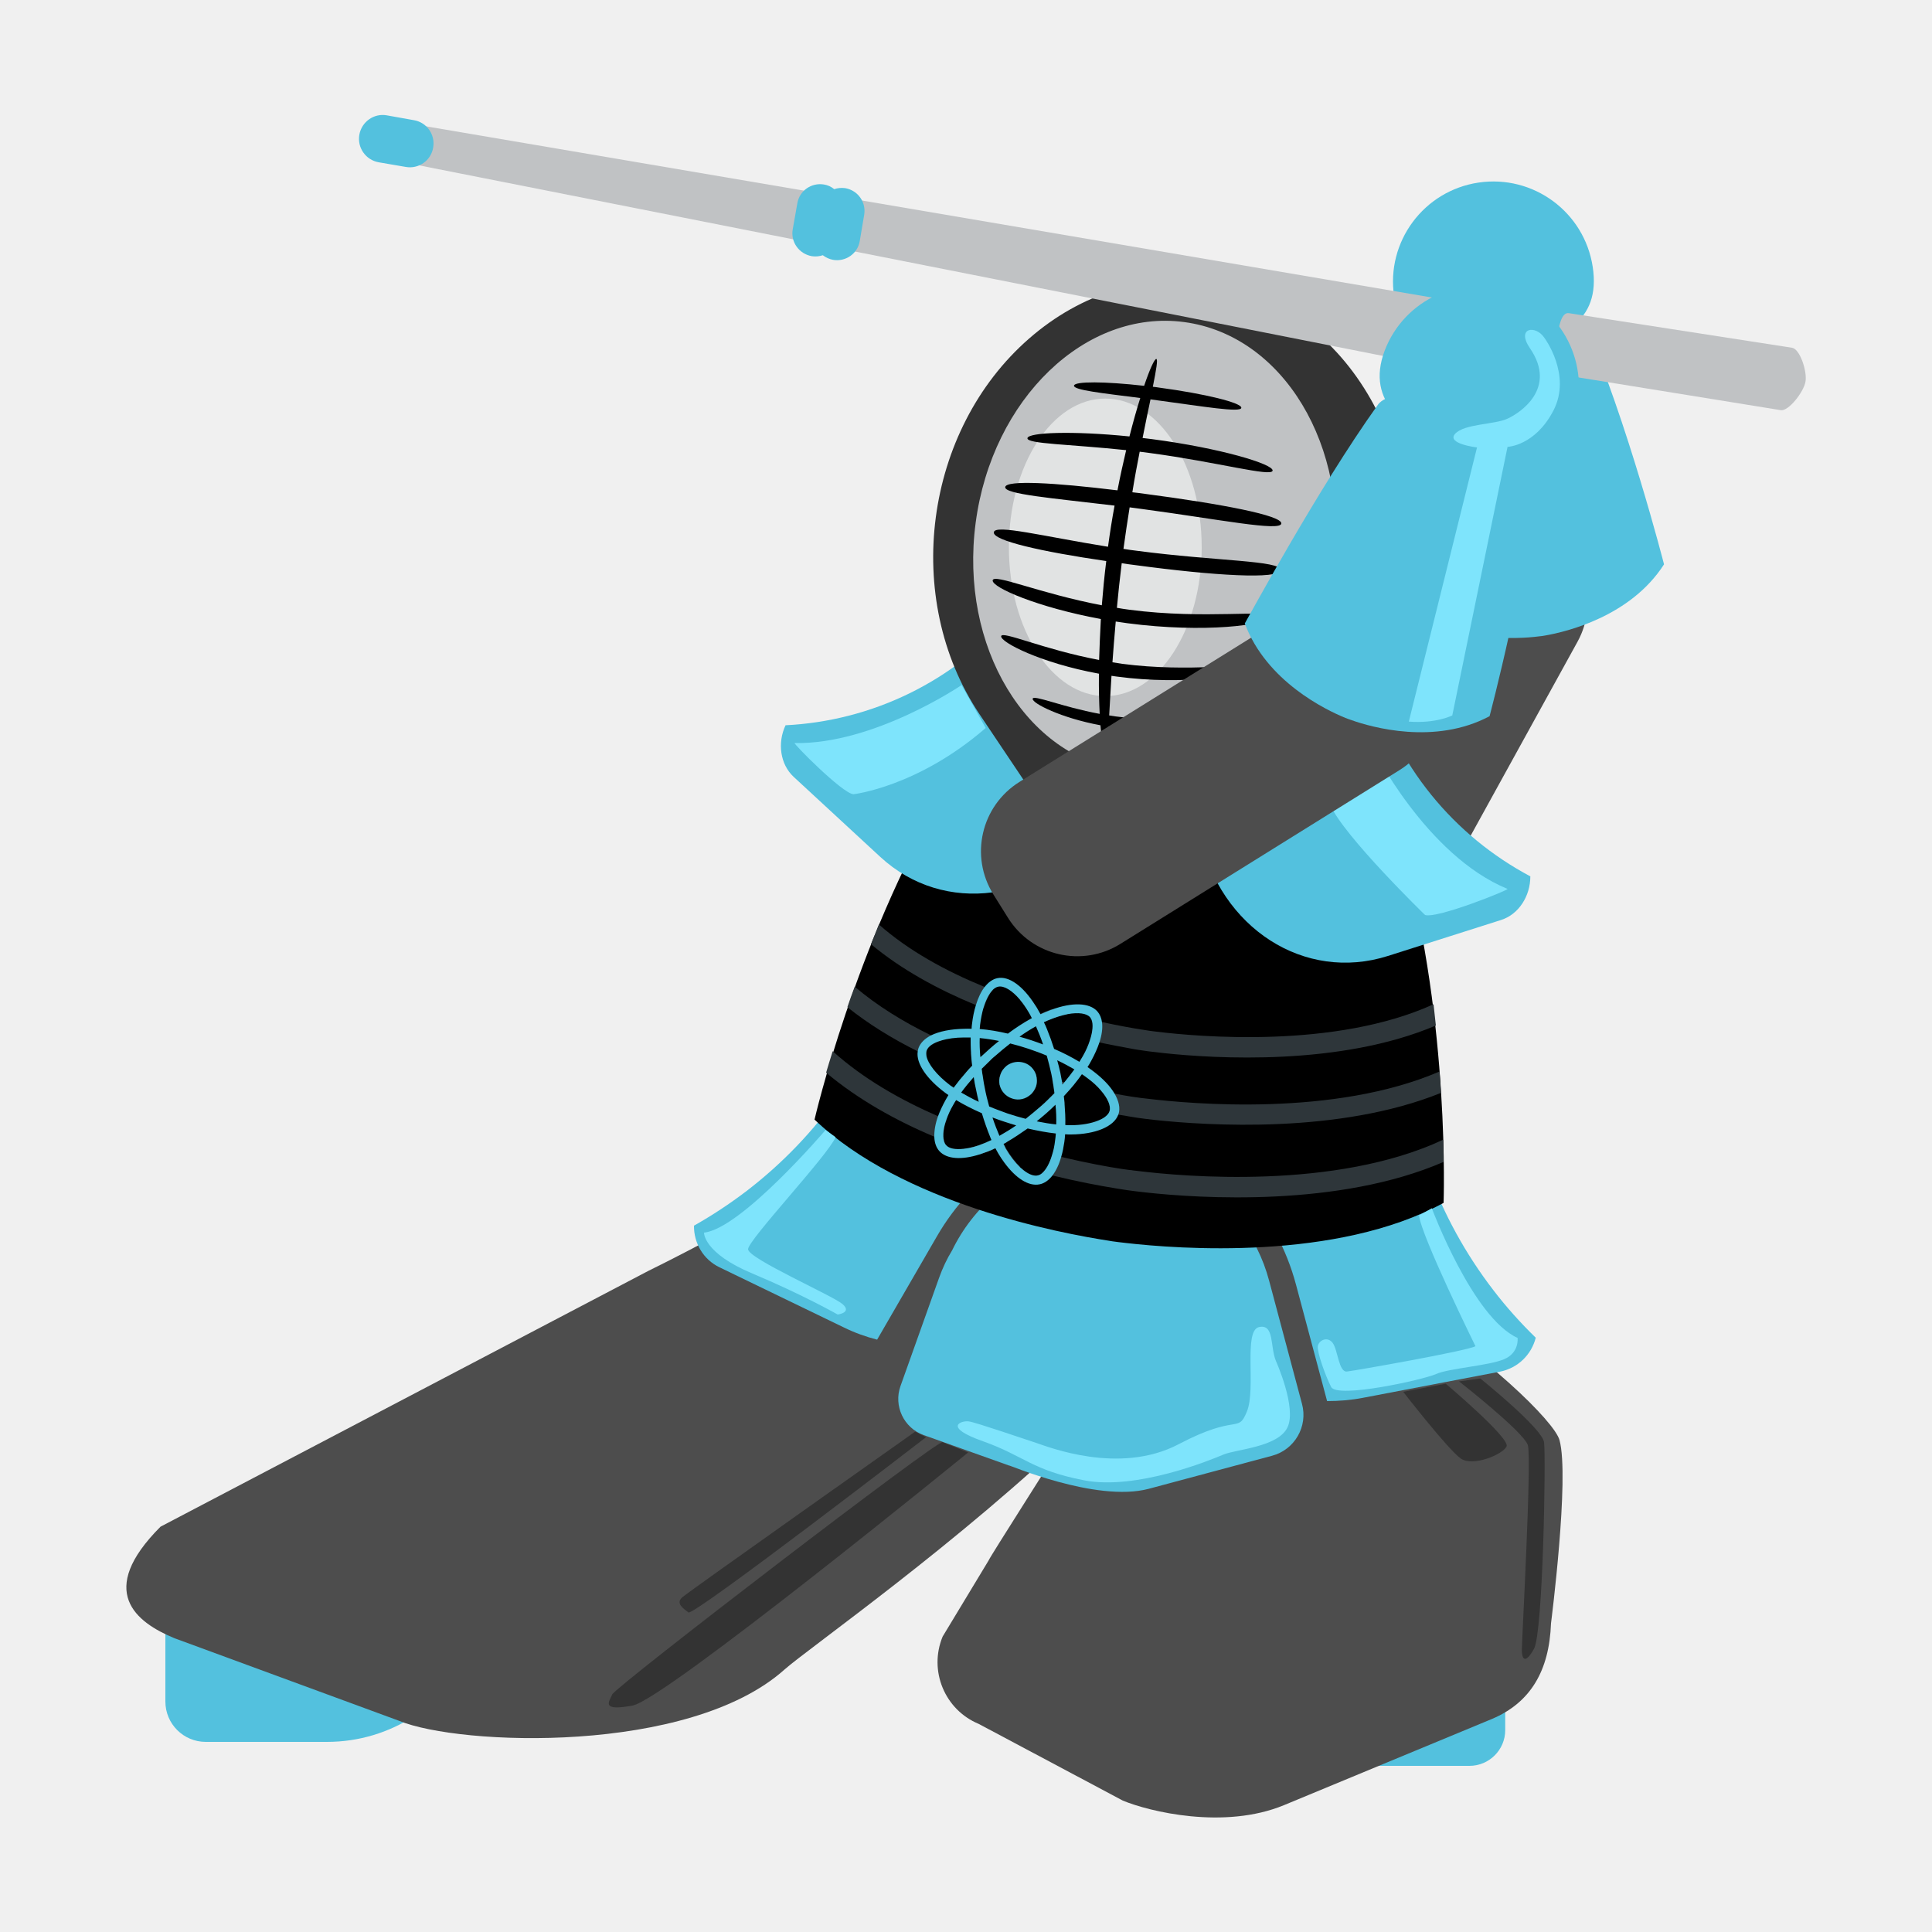
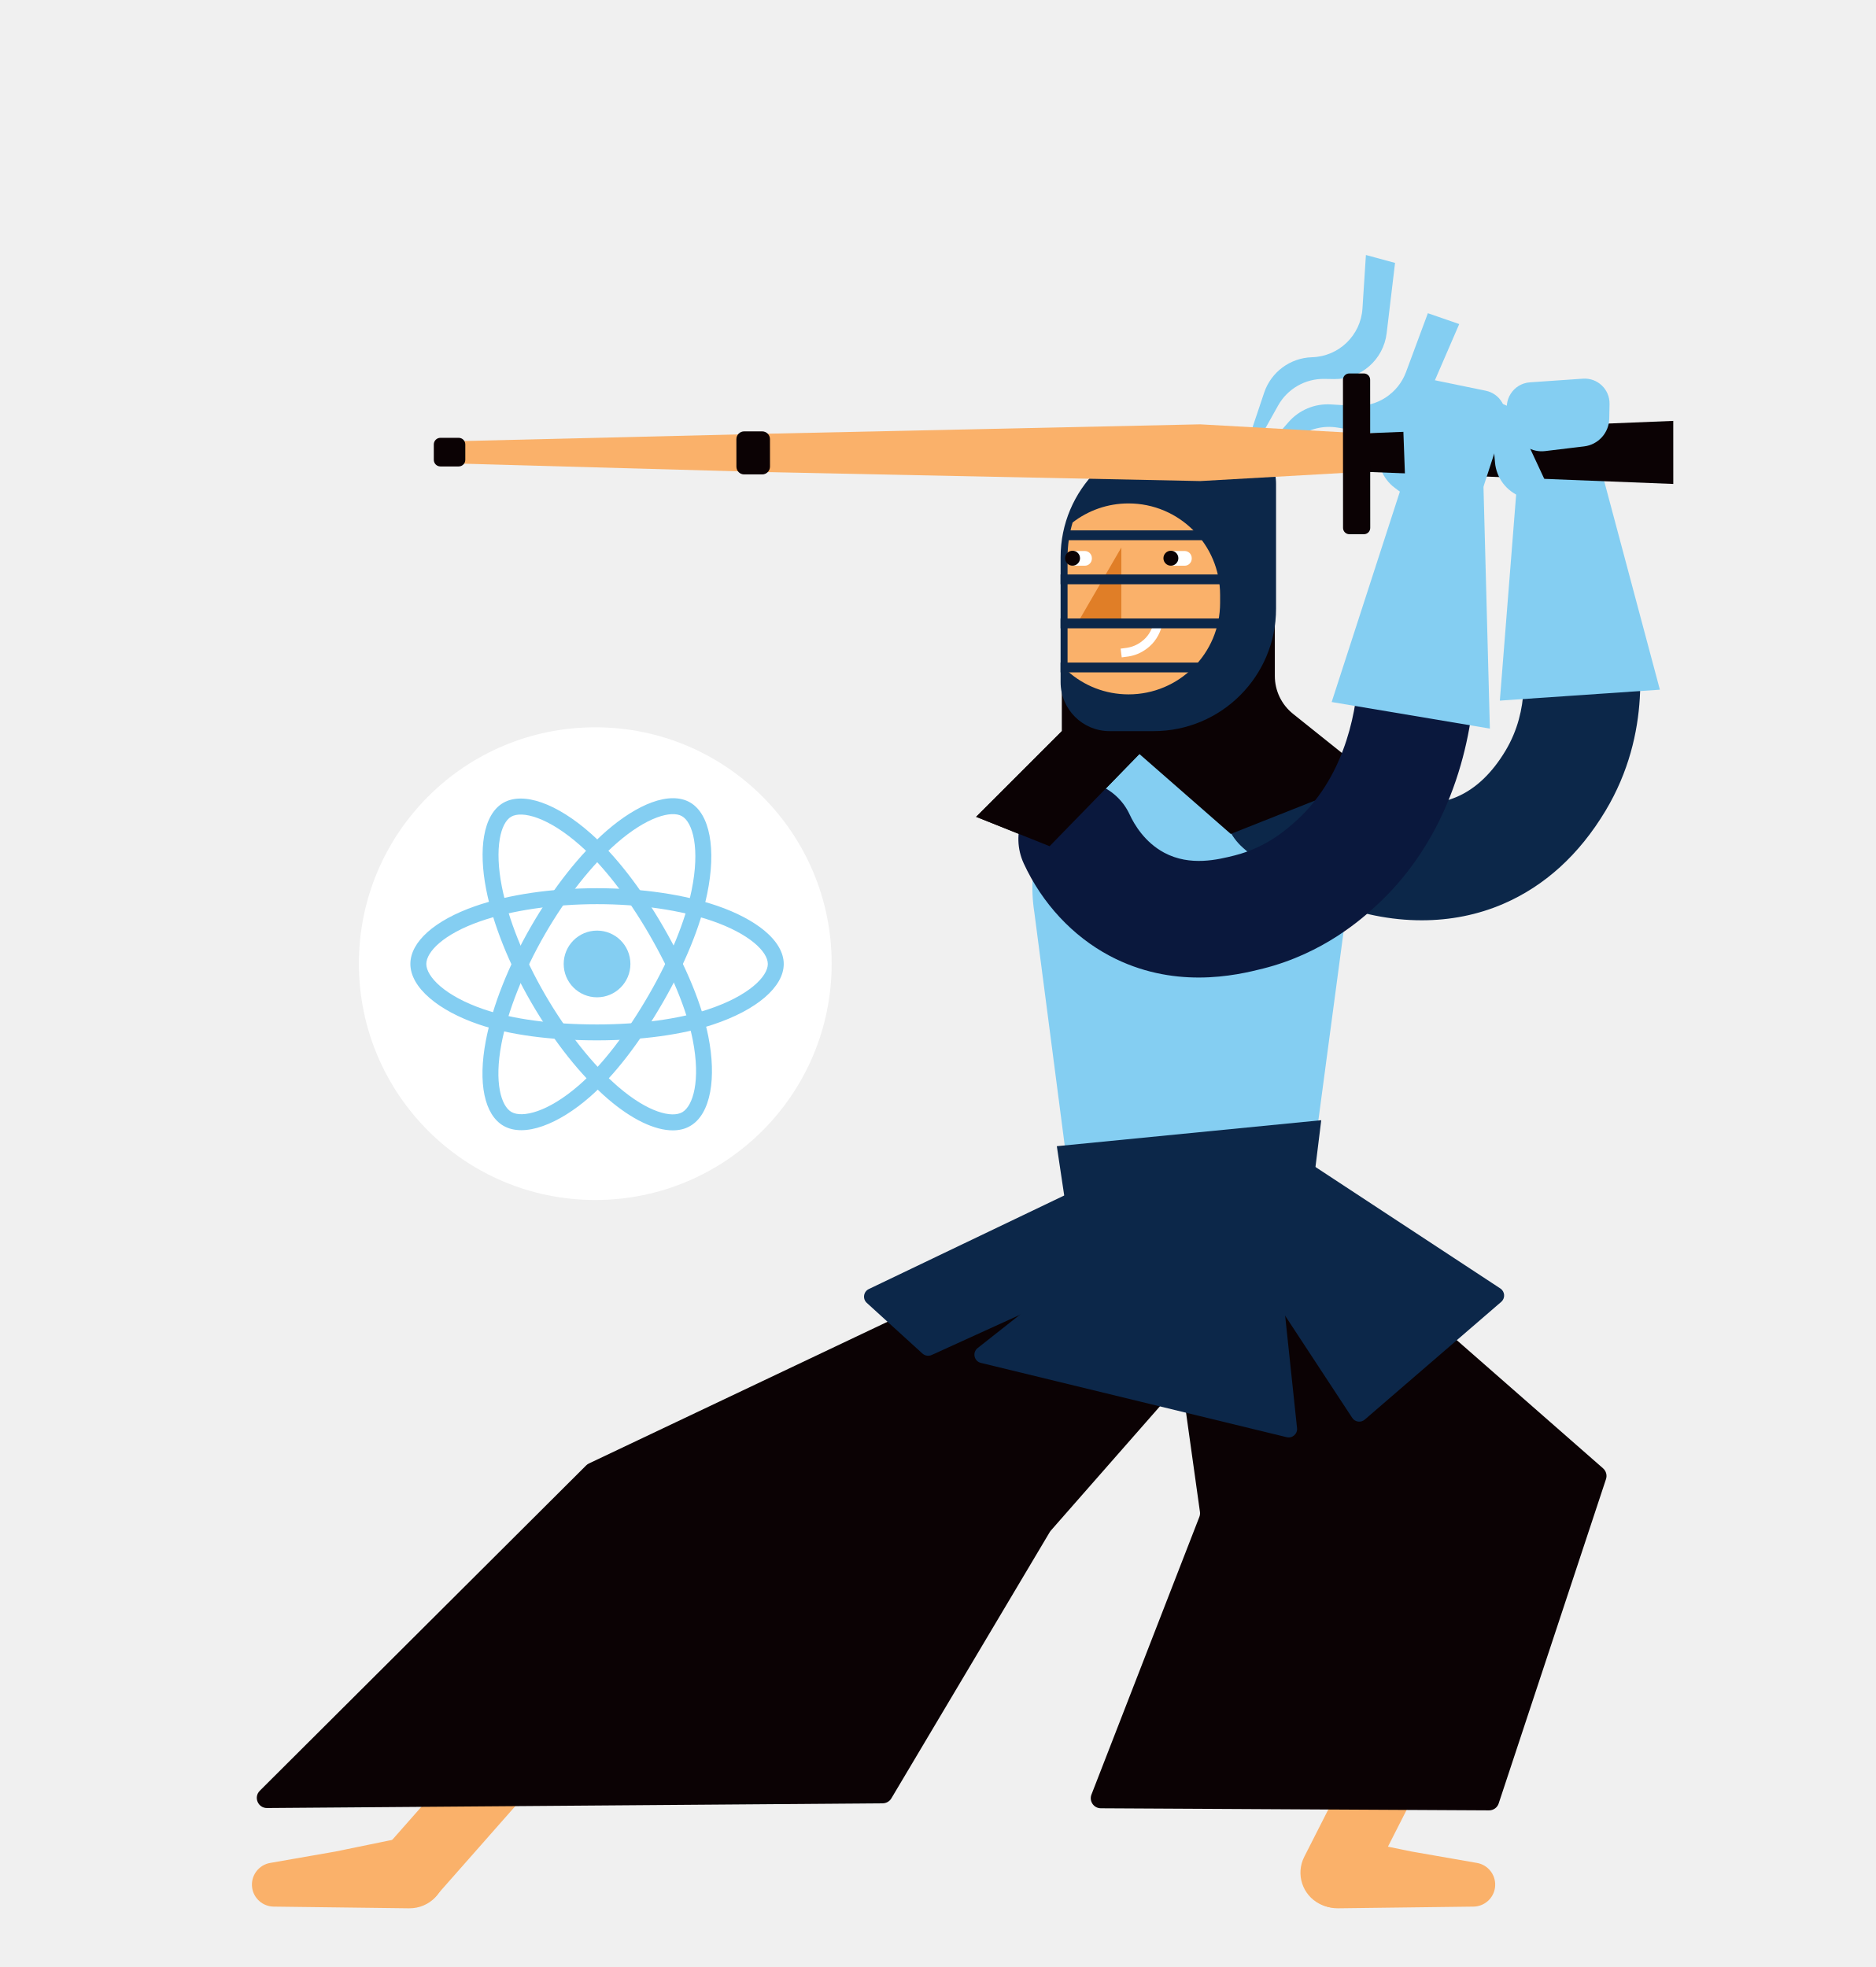
- <svg xmlns="http://www.w3.org/2000/svg" version="1.1" id="Layer_1" x="0px" y="0px" viewBox="0 0 1000 1000" style="enable-background:new 0 0 1000 1000;" xml:space="preserve">
+ <svg xmlns="http://www.w3.org/2000/svg" version="1.1" id="Layer_1" x="0px" y="0px" viewBox="0 0 665.86 698.34" style="enable-background:new 0 0 665.86 698.34;" xml:space="preserve">
  <style type="text/css">
- 	.st0{fill:#4D4D4D;}
- 	.st1{fill:#53C1DE;}
- 	.st2{fill:#2E363A;}
- 	.st3{fill:#333333;}
- 	.st4{fill:#C0C2C4;}
- 	.st5{fill:#7EE4FC;}
- 	.st6{fill:#E1E3E3;}
- 	.st7{fill:#969FA5;}
- 	.st8{fill:#596770;}
- 	.st9{fill:none;stroke:#7EE4FC;stroke-width:3.603;stroke-linecap:round;stroke-miterlimit:10;}
- 	.st10{opacity:0.56;fill:#FFFFFF;enable-background:new    ;}
- 	.st11{fill:none;stroke:#C0C2C4;stroke-width:4;stroke-linecap:round;stroke-miterlimit:10;}
- 	.st12{fill:none;stroke:#7EE4FC;stroke-width:3;stroke-linecap:round;stroke-miterlimit:10;}
- 	.st13{fill:#FFFFFF;stroke:#231F20;stroke-width:2;stroke-miterlimit:10;}
- 	.st14{fill:none;stroke:#231F20;stroke-width:3;stroke-miterlimit:10;}
- 	.st15{fill:#231F20;stroke:#231F20;stroke-width:3;stroke-miterlimit:10;}
- 	.st16{fill:#FFFFFF;}
- 	.st17{fill:#231F20;}
- 	.st18{fill:none;stroke:#231F20;stroke-width:2;stroke-miterlimit:10;}
- 	.st19{fill:none;stroke:#231F20;stroke-width:2;stroke-linecap:square;stroke-miterlimit:10;}
- 	.st20{fill:none;}
- 	.st21{fill:#FFFFFF;stroke:#231F20;stroke-width:2;stroke-linejoin:round;stroke-miterlimit:10;}
- 	.st22{fill:#E1E5EA;}
- 	.st23{fill:#53C1DE;stroke:#231F20;stroke-width:2;stroke-miterlimit:10;}
- 	.st24{fill:#14B24B;}
- 	.st25{stroke:#FFFFFF;stroke-width:2;stroke-miterlimit:10;}
- 	.st26{fill:#53C1DE;stroke:#FFFFFF;stroke-width:2;stroke-miterlimit:10;}
- 	.st27{fill:#596770;stroke:#FFFFFF;stroke-width:2;stroke-miterlimit:10;}
- 	.st28{fill:#596770;stroke:#231F20;stroke-width:2;stroke-miterlimit:10;}
+ 	.st0{fill:#0B0204;}
+ 	.st1{fill:#0C2749;}
+ 	.st2{fill:#29B473;}
+ 	.st3{fill:#FFFFFF;}
+ 	.st4{fill:#FAB16A;}
+ 	.st5{fill:#F27043;}
+ 	.st6{fill:#5F318D;}
+ 	.st7{fill:#84CEF2;}
+ 	.st8{fill:none;}
+ 	.st9{fill:#E07E27;}
+ 	.st10{fill:#0A183D;}
+ 	.st11{fill:#E11D37;}
+ 	.st12{fill:#C22035;}
+ 	.st13{fill:#15254B;}
+ 	.st14{fill:#E21E36;}
+ 	.st15{fill:#E9AC6A;}
+ 	.st16{fill:#E8AB6A;}
+ 	.st17{fill:#DA7F27;}
+ 	.st18{fill:#41B983;}
+ 	.st19{fill:#2A374B;}
+ 	.st20{fill:#67C08B;}
+ 	.st21{fill:#16254C;}
+ 	.st22{fill-rule:evenodd;clip-rule:evenodd;fill:#67C08B;}
+ 	.st23{fill-rule:evenodd;clip-rule:evenodd;fill:#0C2749;}
+ 	.st24{fill-rule:evenodd;clip-rule:evenodd;fill:#30495C;}
+ 	.st25{fill-rule:evenodd;clip-rule:evenodd;fill:#FAB16A;}
+ 	.st26{fill-rule:evenodd;clip-rule:evenodd;fill:#DA7F27;}
+ 	.st27{fill-rule:evenodd;clip-rule:evenodd;fill:#F27043;}
</style>
  <g>
-     <path class="st0" d="M816.5,332.2c11.3-20.5,3.8-46.2-16.7-57.5l-12.4-6.8c-20.5-11.3-46.2-3.8-57.5,16.7l-82.1,149   c-11.3,20.5-3.8,46.2,16.7,57.5l12.4,6.8c20.5,11.3,46.2,3.8,57.5-16.7L816.5,332.2z" />
-     <path class="st1" d="M861.3,292.1c0,0-19.1-74.5-41.4-125.5c0,0-4.5-13.9-45-8.4v0c-0.4,0.1-0.8,0.1-1.1,0.2s-0.8,0.1-1.2,0.2v0   c-40.4,6.6-40.6,21.2-40.6,21.2c-5.9,53.2-4.7,131.9-4.9,132.4c24.4,20.7,58.5,18.6,69.3,17.2v0c0,0,0.6-0.1,1.8-0.2   c1.1-0.2,1.8-0.3,1.8-0.3v0C810.8,327,844,319.1,861.3,292.1z" />
-     <path class="st1" d="M765.3,94.5c28.4-4.2,54.8,15.3,59.1,43.7s-16.2,38.2-44.6,42.4c-28.4,4.2-54,1.3-58.2-27.1   C717.3,125.2,736.9,98.7,765.3,94.5z" />
-     <path class="st4" d="M805.9,174.4c-1,5.2-5.7,18.1-1.6,18.9l117.4,19c4,0.7,11.9-9.4,12.8-14.7l0,0c1-5.2-2.8-16.9-6.9-17.6   l-115.5-17.9C808.1,161.4,806.9,169.2,805.9,174.4L805.9,174.4z" />
-     <path class="st1" d="M779.1,878.7l0,16.8c0,10.2-8.3,18.5-18.5,18.5H705c-3.2,0-6.4-0.3-9.5-0.7L779.1,878.7z" />
-     <path class="st1" d="M86.8,835.4l125.4,51.9c0.8,0.3,1.5,0.6,2.3,0.9c-13.1,8.5-28.6,13.4-45.3,13.4h-62.7   c-11.5,0-20.9-9.3-20.9-20.9v-45.9C86,834.9,86.4,835.2,86.8,835.4z" />
-     <path class="st0" d="M83.1,790.2l252.3-132.3c107.6-52.9,213.9-133.4,284.4-84.7C721.8,643.7,430.4,842.4,406,864.2   c-49.4,44.1-168.2,39.4-199.4,26.5L90.2,847.9C70.4,839.7,49.6,823.7,83.1,790.2z" />
-     <path class="st0" d="M802.8,840.2c0,0,9.7-75.4,4.4-94.8c-5.3-19.4-143.1-138.7-222.3-105.8c-44.4,18.4-24.7,69.1-37.9,111.6   c-1.2,2.5-34.5,54.4-35.3,56.5l-23.8,39.4c-7.3,17.7,1.1,37.9,18.7,45.2l74.6,39.7c13.5,5.6,52.4,15.2,83.5,2.3l107.6-44.6   C792.1,881.3,801.9,864.9,802.8,840.2z" />
+     <circle class="st3" cx="211.31" cy="342.12" r="83.91" />
+   </g>
+   <path class="st7" d="M462.93,435.63l-79.96,9.56L367.18,324c-5.4-34.02,20.89-64.81,55.33-64.81l0,0  c34.45,0,60.74,30.79,55.33,64.81L462.93,435.63z" />
+   <path class="st1" d="M504.67,326.73c-21.86,0-44.81-9-63.58-25.87c-8.51-7.65-9.2-20.74-1.56-29.25s20.74-9.2,29.25-1.56  c15.41,13.85,34.42,18.88,48.45,12.82c6.61-2.86,12.38-8.34,17.16-16.3c8.89-14.79,6.54-30.57,5.12-36.66  c-2.6-11.14,4.33-22.27,15.46-24.87c11.14-2.6,22.27,4.33,24.87,15.47c2.57,11.01,6.74,39.61-9.95,67.39  c-9.33,15.53-21.52,26.63-36.24,32.99C524.57,324.82,514.74,326.73,504.67,326.73z" />
+   <polygon class="st7" points="539.03,165.07 532.41,248.74 589.22,244.86 566.67,160.39 " />
+   <path class="st7" d="M506.96,182.07l-11.87-8.89c-4.38-3.28-6.51-8.75-5.52-14.13l3.25-17.51c0.42-2.28,3.14-3.28,4.94-1.81  l1.63,1.33c0.58,0.47,0.96,1.14,1.08,1.87L506.96,182.07z" />
+   <path class="st4" d="M474.05,677.28c-1.89,0-3.81-0.43-5.62-1.35c-6.12-3.11-8.56-10.59-5.45-16.71l52.46-103.28  c3.11-6.12,10.59-8.56,16.71-5.45c6.12,3.11,8.56,10.59,5.45,16.71l-52.46,103.28C482.94,674.79,478.57,677.28,474.05,677.28z" />
+   <path class="st4" d="M462.17,664.11c-0.43,7.33,5.44,13.48,12.79,13.39l4.81-0.06l43.28-0.54c3.74-0.04,7.03-2.79,7.62-6.61  c0.66-4.26-2.26-8.26-6.52-8.92l-23.02-4.02l-23.77-4.88C469.8,650.91,462.62,656.42,462.17,664.11L462.17,664.11z" />
+   <path class="st4" d="M145.52,677.27c-2.92,0-5.85-1.02-8.21-3.1c-5.15-4.54-5.64-12.39-1.1-17.54l98.51-111.74  c4.54-5.15,12.39-5.64,17.54-1.1c5.15,4.54,5.64,12.39,1.1,17.54l-98.51,111.74C152.39,675.85,148.96,677.27,145.52,677.27z" />
+   <path class="st4" d="M158.02,664.11c0.43,7.33-5.44,13.48-12.79,13.39l-4.81-0.06l-43.28-0.54c-3.74-0.04-7.03-2.79-7.62-6.61  c-0.66-4.26,2.26-8.26,6.52-8.92l23.02-4.02l23.77-4.88C150.4,650.91,157.57,656.42,158.02,664.11L158.02,664.11z" />
+   <path class="st0" d="M443.94,462.59l-70.9,80.79c-0.15,0.17-0.27,0.34-0.39,0.53l-56.24,94.56c-0.64,1.08-1.8,1.74-3.06,1.76  L94.78,641.9c-3.21,0.02-4.83-3.86-2.56-6.13l115.86-115.51c0.29-0.29,0.63-0.53,1-0.7l176.4-83.72c0.89-0.42,1.92-0.46,2.85-0.1  l54.24,21.15C444.86,457.78,445.58,460.72,443.94,462.59z" />
+   <path class="st0" d="M452.4,419.07L569.05,521.3c1.08,0.95,1.5,2.46,1.04,3.83L532,640.27c-0.48,1.48-1.87,2.47-3.43,2.46  l-137.8-0.74c-2.52-0.01-4.24-2.54-3.32-4.89l38.29-98.55c0.22-0.57,0.3-1.19,0.21-1.8l-14.68-104.89  c-0.25-1.79,0.87-3.48,2.61-3.96l35.22-9.59C450.25,417.98,451.5,418.27,452.4,419.07z" />
+   <polygon class="st0" points="376.92,259.58 346.5,290 372.58,300.43 404.73,267.41 404.73,225.69 376.92,225.69 " />
+   <path class="st1" d="M375.15,406.93l93.86-9.22l-4.1,33.19c-2.63,21.29-20.42,37.47-41.87,38.06l0,0  c-21.93,0.61-40.87-15.25-44.13-36.95L375.15,406.93z" />
+   <g>
+     <path class="st1" d="M532.9,462.2L484.45,504c-1.37,1.18-3.46,0.89-4.45-0.63l-45.93-69.95c-0.92-1.41-0.51-3.29,0.91-4.18   l26.42-16.5c0.99-0.62,2.25-0.6,3.22,0.04l67.95,44.65C534.25,458.53,534.4,460.9,532.9,462.2z" />
+     <path class="st1" d="M327.45,480.55l-19.76-17.99c-1.57-1.43-1.19-3.99,0.72-4.91l76.2-36.49c1.14-0.54,2.49-0.32,3.39,0.57   l19.99,19.69c1.5,1.47,1.05,3.98-0.86,4.85l-76.42,34.8C329.62,481.55,328.34,481.35,327.45,480.55z" />
+     <path class="st1" d="M347.03,478.61l52.92-41.77c0.3-0.23,0.63-0.41,0.98-0.51l46.94-14.21c1.8-0.54,3.64,0.68,3.84,2.55   l8.71,82.35c0.22,2.06-1.67,3.71-3.68,3.22l-108.57-26.38C345.76,483.27,345.08,480.15,347.03,478.61z" />
+   </g>
+   <g>
+     <path class="st7" d="M437.52,172.9l11.22-33.47c2.46-7.35,9.25-12.38,16.99-12.6l0,0c9.53-0.27,17.3-7.76,17.91-17.28l1.23-19.02   l10.34,2.81l-2.98,24.95c-1.12,9.41-9.18,16.44-18.65,16.29l-3.45-0.06c-6.8-0.11-13.11,3.52-16.43,9.45L437.52,172.9z" />
+     <path class="st7" d="M437.69,172.39l19.71-22.53c3.77-4.31,9.32-6.63,15.03-6.28l8.24,0.51c8.12,0.5,15.61-4.38,18.44-12.01   l7.75-20.88l11.13,3.85l-11.98,27.7c-3.37,7.78-11.59,12.27-19.95,10.9l-11.3-1.85c-4.95-0.81-10.02,0.42-14.04,3.42L437.69,172.39   z" />
+     <path class="st0" d="M395.17,259.57l41.72,36.5l50.41-19.99l-28.32-22.66c-4.07-3.26-6.44-8.19-6.44-13.4v-25.64h-57.36V259.57z" />
+     <path class="st1" d="M376.49,197.86v44.32c0,9.6,7.78,17.39,17.37,17.39h15.65c24.01,0,43.46-19.46,43.46-43.46v-44.32   c0-9.6-7.78-17.37-17.39-17.37h-15.65C395.95,154.41,376.49,173.86,376.49,197.86z" />
+     <path class="st4" d="M433.11,214.03v-2.79c0-17.95-14.55-32.51-32.51-32.51l0,0c-7.48,0-14.36,2.53-19.85,6.77   c-1.16,3.91-1.79,8.06-1.79,12.35v40.42c5.75,5.14,13.33,8.25,21.64,8.25l0,0C418.56,246.53,433.11,231.98,433.11,214.03z" />
+     <path class="st8" d="M435.59,203.51c0-22.06-16.44-40.27-37.73-43.07c-12.79,7.57-21.36,21.49-21.36,37.42v44.32   c0,0.65,0.04,1.28,0.11,1.91c4.83,1.85,10.06,2.87,15.53,2.87C416.13,246.97,435.59,227.52,435.59,203.51z" />
+     <polygon class="st9" points="382.4,221.33 398.05,221.33 398.05,194.38  " />
+     <rect x="378.57" y="188.3" class="st1" width="73.1" height="3.48" />
+     <rect x="376.48" y="203.95" class="st1" width="75.19" height="3.48" />
+     <rect x="376.48" y="235.23" class="st1" width="60.41" height="3.48" />
+     <path class="st3" d="M420.51,200.85h-3.56c-1.4,0-2.53-1.13-2.53-2.53v-0.17c0-1.4,1.13-2.53,2.53-2.53h3.56   c1.4,0,2.53,1.13,2.53,2.53v0.17C423.04,199.72,421.9,200.85,420.51,200.85z" />
+     <path class="st3" d="M385.06,200.85h-3.56c-1.4,0-2.53-1.13-2.53-2.53v-0.17c0-1.4,1.13-2.53,2.53-2.53h3.56   c1.4,0,2.53,1.13,2.53,2.53v0.17C387.59,199.72,386.45,200.85,385.06,200.85z" />
+     <circle class="st0" cx="415.64" cy="198.18" r="2.65" />
+     <circle class="st0" cx="380.73" cy="198.18" r="2.65" />
+     <path class="st3" d="M398.19,233.38l-0.39-3.1c0.21-0.03,0.43-0.05,0.67-0.08c1.97-0.22,4.67-0.52,7.55-3.07   c1.92-1.7,3.24-4.18,3.6-6.78l3.09,0.44c-0.47,3.33-2.15,6.5-4.62,8.68c-3.62,3.21-7.02,3.58-9.27,3.83L398.19,233.38z" />
+     <rect x="376.48" y="219.59" class="st1" width="75.19" height="3.48" />
+   </g>
+   <g>
+     <path class="st4" d="M484.54,153.91l-58.49-3.26l-155.5,3.37l-112.5,2.71c-2.09,0.05-3.77,1.76-3.77,3.86l0,0   c0,2.09,1.67,3.79,3.75,3.86l112.52,3.13l155.5,3.21l58.49-3.32V153.91z" />
+     <path class="st0" d="M261.41,165.68l-0.01-9.77c0-1.52,1.24-2.76,2.75-2.76h6.41c1.52,0,2.76,1.24,2.76,2.75l0.01,9.77   c0,1.52-1.24,2.76-2.75,2.76h-6.41C262.65,168.45,261.41,167.21,261.41,165.68z" />
+     <path class="st0" d="M153.99,163.25v-5.46c0-1.3,1.05-2.35,2.35-2.35h6.48c1.3,0,2.35,1.05,2.35,2.35v5.46   c0,1.3-1.05,2.35-2.35,2.35h-6.48C155.04,165.61,153.99,164.55,153.99,163.25z" />
+     <polygon class="st0" points="593.98,171.82 593.97,149.43 484.19,153.87 484.2,167.49  " />
+     <path class="st0" d="M476.75,187.43l-0.03-52.61c0-1.24,1-2.23,2.23-2.23h5.19c1.24,0,2.23,1,2.23,2.23l0.03,52.61   c0,1.24-1,2.23-2.23,2.23h-5.19C477.75,189.66,476.75,188.66,476.75,187.43z" />
+   </g>
+   <path class="st7" d="M561.92,134.44l-18.83,1.3c-5.92,0.41-9.75,6.44-7.62,11.97l2.33,6.03c1.67,4.32,6.06,6.96,10.66,6.41  l13.87-1.67c5.02-0.6,8.82-4.81,8.92-9.86l0.1-5.21C571.44,138.23,567.08,134.08,561.92,134.44z" />
+   <path class="st7" d="M553.63,181.7l-13.83-5.38c-5.09-1.98-8.63-6.69-9.11-12.13l-1.57-17.74c-0.2-2.32,2.14-4,4.27-3.07l1.92,0.84  c0.68,0.3,1.23,0.84,1.55,1.51L553.63,181.7z" />
+   <path class="st10" d="M425.52,347.05c-9.4,0-20.44-1.77-31.63-7.71c-13.12-6.97-23.95-18.61-30.48-32.78  c-4.79-10.39-0.25-22.69,10.13-27.48c10.39-4.79,22.69-0.25,27.48,10.13c1.6,3.47,5.33,9.84,12.3,13.55  c9.2,4.89,19.05,2.42,24.93,0.95c11.47-2.88,18.81-9.54,21.95-12.38c18.51-16.76,21.53-41.92,21.96-51.95  c0.5-11.43,10.18-20.27,21.59-19.79c11.43,0.5,20.29,10.17,19.79,21.59c-0.67,15.23-5.46,53.6-35.54,80.84  c-4.48,4.06-18.14,16.44-39.65,21.85C443.9,344.98,435.66,347.05,425.52,347.05z" />
+   <g>
+     <path class="st7" d="M527.38,138.71l-18.98-3.9c-5.6-1.15-10.79,3.25-10.58,8.96l1.19,32.46l25.8,2.03l9.18-28.19   C535.62,145.08,532.54,139.77,527.38,138.71z" />
+     <polygon class="st7" points="498.59,169.4 472.71,249.24 528.87,258.67 526.56,171.28  " />
+   </g>
+   <polygon class="st0" points="376.92,259.58 346.5,290 372.58,300.43 404.73,267.41 " />
+   <g>
    <g>
-       <path class="st1" d="M486.1,661.3c1.8-5,4-9.7,6.7-14.1c10.8-22.2,30.7-39.8,56.4-46.6c46.9-12.5,95.2,15.3,107.7,62.3l17,63.7    c3.2,11.7-3.8,23.8-15.5,26.9l-63.8,17.1c-27.5,7.3-73.6-13-72.2-12l-44.3-15.8c-10.3-3.7-15.7-15.1-12-25.4L486.1,661.3z" />
-       <path class="st1" d="M602.5,585c13.1-25.1,37.1-44.3,67.1-50c19.8-3.8,39.3-1.1,56.4,6.4c2.5,44.3,17.8,88.4,46.9,126.3    c6.8,8.9,14.2,17.1,22,24.7c-2.2,8.7-9.2,15.8-18.7,17.6l-70.7,13.5c-6.2,1.2-12.5,1.7-18.6,1.7l-16.1-60.3    C660.9,627.9,634.9,599.5,602.5,585z" />
-       <path class="st1" d="M386.5,616.4c37.5-28.8,63.6-67,77.3-108.7c18.3-2.8,37.6-0.3,55.6,8.4c27.2,13.2,45.2,37.7,51.3,65.1    c-34.8,5.5-66.9,26-85.8,58.8L454,693.4c-5.9-1.5-11.7-3.6-17.4-6.4l-64.1-31c-8.6-4.1-13.4-12.7-13.3-21.6    C368.6,629.1,377.7,623.1,386.5,616.4z" />
-     </g>
-     <path d="M421.6,579.5c0,0,20.8-90.4,66.5-167.9c0,0,21.2-19.6,119.5-7.5l0,0c1,0.1,1.9,0.3,2.8,0.4c0.9,0.1,1.9,0.2,2.8,0.4l0,0   c98.1,13.8,113.4,38.2,113.4,38.2c24,86.7,20.6,179.5,20.6,179.5c-55.5,30.2-137.7,23.8-164.1,20.8v0c0,0-1.5-0.2-4.3-0.5   c-2.7-0.3-4.2-0.6-4.2-0.6v0C548.5,638.3,467.4,623.1,421.6,579.5z" />
-     <path class="st1" d="M524.4,316.9c7.4-8.8,13.7-18.1,18.9-27.8c7.4,3.1,14.5,7.6,20.8,13.5c33,30.5,35.5,86.7,5.5,125.6   c-30,38.9-81,45.8-114,15.3l-44.8-41.4c-7-6.5-8.5-17.6-4.2-26.7C450.7,373.2,493.7,353.3,524.4,316.9z" />
-     <path class="st1" d="M709.6,350c-3-11.1-4.7-22.3-5.4-33.4c-8.1-0.3-16.4,0.7-24.7,3.4c-43.1,13.7-69.4,64-58.6,112.2   c10.7,48.3,54.3,76.3,97.5,62.6l58.5-18.6c9.2-2.9,15.2-12.4,15.2-22.6C752.8,432.7,722,396.3,709.6,350z" />
-     <path class="st3" d="M561.6,451.1L507,369.7c-40.2-60-28.7-147.1,25.7-194.5c54.4-47.5,131.2-37.3,171.4,22.7   c40.2,59.9,28.7,147-25.7,194.5l-73.9,64.4C590.9,468.7,571.7,466.1,561.6,451.1z" />
-     <path class="st4" d="M505,270.6c-8.5,64.1,26.1,121.6,77.3,128.3s99.6-39.7,108-103.8c8.5-64.1-26.1-121.6-77.4-128.4   C561.9,159.9,513.5,206.4,505,270.6z" />
-     <g>
-       <path class="st2" d="M569.8,564.4c3.7,4.2,5.3,8.2,4.5,10.7c-0.1,0.3-0.2,0.6-0.4,0.9c1.7,0.3,3.3,0.6,4.7,0.9    c1.4,0.2,2.6,0.4,3.8,0.6l1.6,0.3c0,0,1.3,0.2,3.7,0.6l1.3,0.2c2.4,0.3,3.7,0.5,3.7,0.5l5.1,0.6c27.3,2.9,95.2,7.3,148-14    c-0.2-3.6-0.4-7.3-0.7-11.1c-54.4,23.5-128.6,16.8-151.1,14.1l-2.6-0.3l-1.6-0.2c-0.8-0.1-1.5-0.2-2.1-0.3l-2.1-0.3    c-2.5-0.4-5.5-0.9-9.1-1.6C574.5,565.3,572.2,564.9,569.8,564.4z" />
-       <path class="st2" d="M545.8,565.8c-1,1.1-2.1,2.1-3.2,3.2c2.9,0.8,5.7,1.5,8.4,2.1c-0.1-1.2-0.2-2.4-0.4-3.7c1.9-2,3.6-4,5.3-6    c-1.6-0.4-3.3-0.8-5-1.2c-0.4-0.1-0.8-0.2-1.3-0.3c-1.6-0.4-3.3-0.8-5-1.3C545.1,560.9,545.5,563.3,545.8,565.8z" />
-       <path class="st2" d="M517.7,556.4c-0.6,1.7-0.6,3.5-0.3,5.2c5.5,1.8,11,3.5,16.2,5c1.1-1.1,2-2.4,2.6-4c0.7-2.1,0.6-4.3,0-6.3    c-4.9-1.4-9.9-2.9-15-4.6C519.6,552.8,518.4,554.4,517.7,556.4z" />
-       <path class="st2" d="M503.2,551.6c-1.2,1.2-2.3,2.4-3.3,3.6c3,1.2,6,2.3,9,3.4c-0.3-1.8-0.6-3.6-0.8-5.3c1.5-1.5,3.1-3,4.6-4.5    c-1.6-0.6-3.2-1.2-4.9-1.8c-0.1,0-0.3-0.1-0.4-0.2v0c-1.6-0.6-3.2-1.2-4.8-1.8C502.7,547.1,502.9,549.3,503.2,551.6z" />
-       <path class="st2" d="M438.6,521.3c11,8.8,23.4,16.4,36.3,22.8c1.6,0.8,3.1,1.5,4.7,2.3c-0.2-1-0.1-1.9,0.1-2.6    c0.7-2.2,3.5-4.1,7.8-5.3c-1.9-0.9-3.8-1.8-5.8-2.7c-14.1-6.9-27.7-15.2-39.3-25.1C441,514.3,439.8,517.8,438.6,521.3z" />
-       <path class="st2" d="M539.5,607.1c1.8,0.5,3.5,0.9,5.1,1.3c13.6,3.3,25,5.4,32.4,6.6l1.8,0.3c0,0,1.4,0.2,3.8,0.6    c0.4,0.1,0.9,0.1,1.4,0.2c2.4,0.3,3.8,0.5,3.8,0.5l5.1,0.6c28.3,3.1,100.1,7.7,154.3-15.8c0-3.5-0.1-7.4-0.2-11.5    c-55.7,26.1-134.5,19.1-158,16.2l-2.6-0.3c-0.5-0.1-1.1-0.2-1.7-0.2c-0.8-0.1-1.6-0.2-2.2-0.3l-2.1-0.3c-6.7-1-17.7-3-31.2-6.2    c-1.5-0.3-3-0.7-4.5-1.1C543.3,602,541.5,605.4,539.5,607.1z" />
-       <path class="st2" d="M499,594.6c2.7,1,5.5,2,8.2,2.9h0c1.5-0.5,2.9-1,4.5-1.6c1.2-0.5,2.4-1,3.6-1.6c0.5,0.9,1,1.8,1.5,2.7    c1,1.7,2,3.2,3.1,4.7c2.8,0.9,5.6,1.7,8.3,2.4c-2.5-2.4-5-5.6-7.3-9.5c-0.5-0.8-0.9-1.6-1.4-2.5c0.6-0.3,1.3-0.7,1.9-1.1    c-2.9-0.9-5.9-1.9-8.9-2.9c0.3,0.7,0.5,1.3,0.8,1.9c-1.1,0.5-2.3,1-3.4,1.5C505.8,593.2,502.1,594.2,499,594.6z" />
-       <path class="st2" d="M427.6,555.2c16.4,13.8,36.1,24.8,56.1,33.2c1.7,0.7,3.3,1.4,5,2.1c-0.4-1.4-0.5-3.2-0.2-5.4    c0.2-1.7,0.7-3.6,1.4-5.5c-1.4-0.6-2.9-1.2-4.3-1.8c-19.7-8.6-39-19.6-54.6-33.7C429.7,548.1,428.6,551.9,427.6,555.2z" />
-       <path class="st2" d="M564.2,538.5c1.6,0.4,3.1,0.7,4.6,1c5.9,1.3,11.1,2.2,15.3,3l0.5,0.1c0.9,0.2,1.8,0.3,2.7,0.5l1.9,0.3    c0,0,1.2,0.2,3.4,0.5l1.4,0.2c2.2,0.3,3.4,0.4,3.4,0.4l5.1,0.6c26.2,2.8,91.2,6.8,140.7-14.3c-0.4-3.6-0.8-7.3-1.2-11    c-50.9,23.2-122,16.8-143.3,14.2l-2.4-0.3l-1.5-0.2c-0.8-0.1-1.4-0.2-1.9-0.3l-1.9-0.3c-4.7-0.7-11.9-2-20.7-3.9    c-1.6-0.4-3.3-0.7-5-1.1C566,530.2,565.7,534,564.2,538.5z" />
-       <path class="st2" d="M532.5,524c0.6,1,1.1,2,1.6,3c-1.3,0.7-2.6,1.5-4,2.3c2,0.6,4,1.3,6,1.9c2,0.6,3.9,1.2,5.8,1.7    c-0.5-1.3-1.1-2.6-1.7-3.8c0.7-0.3,1.4-0.6,2-0.9c3.8-1.6,7.3-2.7,10.4-3.3c-2.8-0.7-5.8-1.5-8.7-2.4c-1.1,0.4-2.3,0.9-3.5,1.4    c-0.8,0.3-1.5,0.7-2.2,1c-0.6-1.1-1.2-2.2-1.8-3.2c-0.4-0.6-0.7-1.2-1.1-1.7c-2.5-0.8-5-1.6-7.5-2.5    C529.5,519.3,531,521.5,532.5,524z" />
-       <path class="st2" d="M450.8,488.7c15.8,13.2,34.9,23.5,54,31.4c1.4,0.6,2.9,1.2,4.3,1.8c1.3-4.3,3-7.6,4.8-9.4    c-1.5-0.6-3-1.2-4.6-1.8c-19.5-8-38.9-18.5-54.4-32.2C453.6,481.9,452.2,485.3,450.8,488.7z" />
+       <circle class="st7" cx="211.94" cy="342.23" r="11.84" />
    </g>
    <g>
-       <path class="st1" d="M489.2,565.6c0.6,0.4,1.1,0.8,1.7,1.2c-0.5,0.9-1,1.7-1.5,2.6c-1.6,2.9-2.9,5.7-3.9,8.4    c-1.4,3.9-2,7.6-1.9,10.7c0.1,3,1,5.5,2.6,7.3c3.8,4.2,11.5,4.7,20.9,1.7h0c1.5-0.5,2.9-1,4.5-1.6c1.2-0.5,2.4-1,3.6-1.6    c0.5,0.9,1,1.8,1.5,2.7c1,1.7,2,3.2,3.1,4.7c5.9,8.1,12.6,12.5,18.3,11.3c2.5-0.5,4.7-2.1,6.6-4.5c1.9-2.5,3.5-5.8,4.6-9.8    c0.7-2.3,1.2-4.9,1.6-7.6c0.2-1.3,0.3-2.6,0.4-4c1,0.1,2.1,0.1,3.1,0.1c12.5-0.1,22.1-4,24.4-10.2c0-0.1,0.1-0.2,0.1-0.2    c1.1-3.2,0.2-7-2.1-10.9c-2.2-3.7-5.8-7.5-10.5-11.1c-1.1-0.8-2.2-1.7-3.4-2.5c0.7-1,1.3-2.1,1.9-3.2c1.8-3.3,3.2-6.4,4.2-9.4    c1.3-3.9,1.8-7.5,1.4-10.5c-0.3-2.3-1.1-4.2-2.4-5.7c-4.1-4.6-13.1-4.8-23.7-0.9c-1.1,0.4-2.3,0.9-3.5,1.4c-0.8,0.3-1.5,0.7-2.2,1    c-0.6-1.1-1.2-2.2-1.8-3.2c-0.4-0.6-0.7-1.2-1.1-1.7c-6.1-9.6-13.4-15.1-19.5-13.8c-2.4,0.5-4.6,2.1-6.5,4.5    c-1.9,2.4-3.4,5.6-4.6,9.5c-0.9,2.9-1.6,6.2-2,9.8c-0.1,0.8-0.2,1.6-0.2,2.4c-1.2,0-2.5-0.1-3.7,0c-7,0.1-13,1.3-17.3,3.4    c-3.3,1.7-5.5,3.9-6.5,6.6c-0.2,0.6-0.3,1.2-0.4,1.8C474.1,550.4,479.6,558.4,489.2,565.6z M505.2,564c0.4,2.1,0.9,4.2,1.4,6.3    c-3.3-1.5-6.3-3.2-9.1-4.8c1.9-2.6,4.1-5.3,6.5-8C504.3,559.7,504.7,561.9,505.2,564z M513.7,578.4c2,0.8,4.1,1.5,6.2,2.2    c2.1,0.7,4.1,1.3,6.1,1.9c-2.9,2-5.9,3.8-8.7,5.4C516.1,585,514.8,581.8,513.7,578.4z M512,572.7c-0.9-3.2-1.7-6.4-2.3-9.7    c-0.3-1.5-0.6-3-0.8-4.5c-0.3-1.8-0.6-3.6-0.8-5.3c1.5-1.5,3.1-3,4.6-4.5c0.8-0.8,1.7-1.6,2.6-2.3c2.5-2.2,5-4.3,7.6-6.3    c3.2,0.8,6.3,1.7,9.6,2.8c3.2,1.1,6.3,2.2,9.3,3.5c0.9,3.2,1.7,6.4,2.4,9.6c0.2,0.9,0.3,1.7,0.5,2.6c0.4,2.4,0.8,4.8,1.1,7.2    c-1,1.1-2.1,2.1-3.2,3.2c-1.3,1.3-2.6,2.5-4,3.7c-2.5,2.2-5.1,4.3-7.7,6.4c-3.1-0.8-6.2-1.7-9.5-2.8    C518.2,575.1,515,574,512,572.7z M547.2,548.8c3.2,1.5,6.1,3.1,8.9,4.7c-1.6,2.2-3.3,4.4-5.2,6.7c-0.3,0.4-0.7,0.8-1,1.2    c-0.1-0.5-0.2-1-0.2-1.5c-0.3-1.6-0.6-3.2-0.9-4.8C548.3,552.9,547.8,550.8,547.2,548.8z M546.7,582c-3.2-0.3-6.5-0.9-10.1-1.6    c1.7-1.4,3.4-2.8,5-4.2c1.6-1.4,3.2-2.9,4.7-4.4C546.7,575.3,546.8,578.7,546.7,582z M507.4,546.8c-0.3-3.3-0.4-6.5-0.3-9.5    c3.2,0.3,6.6,0.8,10,1.5c-1.7,1.3-3.3,2.7-4.9,4.1c-1.5,1.3-2.9,2.7-4.4,4c-0.1,0.1-0.3,0.2-0.4,0.4    C507.4,547.1,507.4,546.9,507.4,546.8L507.4,546.8z M527.9,517.4c1.6,1.9,3.1,4.1,4.6,6.6c0.6,1,1.1,2,1.6,3    c-1.3,0.7-2.6,1.5-4,2.3c-2.8,1.7-5.6,3.6-8.4,5.7c-5-1.2-9.9-2-14.6-2.4c0.1-0.7,0.1-1.5,0.2-2.2c0.4-3.2,1-6.1,1.7-8.6    c1.3-4.3,3-7.6,4.8-9.4c0.9-0.9,1.9-1.5,2.9-1.7C519.7,510.1,523.8,512.6,527.9,517.4z M536.2,531.2c1.3,2.9,2.6,6.1,3.7,9.4    c-4-1.5-8.1-2.9-12.2-4C530.6,534.5,533.5,532.7,536.2,531.2z M560.5,546.6c-0.6,1-1.2,2-1.8,3c-4-2.4-8.4-4.7-13.1-6.7    c-1.1-3.5-2.3-6.8-3.6-10c-0.5-1.3-1.1-2.6-1.7-3.8c0.7-0.3,1.4-0.6,2-0.9c3.8-1.6,7.3-2.7,10.4-3.3c5.5-1,9.7-0.4,11.5,1.6    c0.3,0.4,0.6,0.9,0.8,1.4c0.9,2.3,0.6,6.1-0.9,10.6C563.3,541,562.1,543.8,560.5,546.6z M551,571.1c-0.1-1.2-0.2-2.4-0.4-3.7    c1.9-2,3.6-4,5.3-6c1.5-1.8,2.8-3.6,4.1-5.4c1.1,0.7,2.1,1.5,3.2,2.3c2.7,2,4.9,4.1,6.6,6.1c3.7,4.2,5.3,8.2,4.5,10.7    c-0.1,0.3-0.2,0.6-0.4,0.9c-0.9,1.5-2.7,2.9-5.5,4c-3.7,1.5-8.6,2.4-14.2,2.4c-0.9,0-1.9,0-2.8-0.1    C551.5,578.8,551.3,575,551,571.1z M519.4,592.1c0.6-0.3,1.3-0.7,1.9-1.1c3.5-2,7-4.4,10.6-6.9c5.2,1.2,10.1,2.1,14.6,2.6    c-0.1,1.2-0.2,2.5-0.4,3.7c-0.3,2.6-0.8,5-1.5,7.2c-1.3,4.6-3.2,7.9-5.2,9.6c-0.8,0.7-1.6,1.1-2.4,1.2c-0.3,0.1-0.6,0.1-0.9,0.1    c-1.7,0-3.9-0.9-6.3-2.8c-0.6-0.5-1.2-1-1.9-1.6l0,0h0c-2.5-2.4-5-5.6-7.3-9.5C520.3,593.8,519.8,592.9,519.4,592.1z M493.5,571.7    c0.4-0.8,0.9-1.5,1.4-2.3c4,2.4,8.5,4.7,13.3,6.8c1.3,4.3,2.7,8.3,4.2,12c0.3,0.7,0.5,1.3,0.8,1.9c-1.1,0.5-2.3,1-3.4,1.5    c-4,1.7-7.7,2.7-10.9,3h0c-4.4,0.5-7.7-0.1-9.2-1.9c-0.5-0.5-0.8-1.2-1.1-2.1c-0.4-1.4-0.5-3.2-0.2-5.4c0.2-1.7,0.7-3.6,1.4-5.5    C490.7,577.1,491.9,574.4,493.5,571.7z M479.5,546.4c-0.2-1-0.1-1.9,0.1-2.6c0.7-2.2,3.5-4.1,7.8-5.3h0c3.1-0.9,7.1-1.5,11.6-1.5    c1.1,0,2.2,0,3.4,0c0,2.5,0,5.2,0.2,7.9c0.1,2.2,0.3,4.4,0.6,6.7c-1.2,1.2-2.3,2.4-3.3,3.6c-2.3,2.6-4.4,5.2-6.3,7.8    c-0.5-0.4-1.1-0.8-1.6-1.1C484.6,556.3,480.2,550.5,479.5,546.4z" />
-       <path class="st1" d="M517.4,561.5c0.7,3.2,3.1,6,6.5,7.1c3.5,1.2,7.2,0.2,9.7-2.2c1.1-1.1,2-2.4,2.6-4c0.7-2.1,0.6-4.3,0-6.3    c-1-2.8-3.2-5.1-6.1-6c-3.1-1-6.4-0.4-8.9,1.4c-1.5,1.2-2.8,2.8-3.4,4.8C517.1,558.1,517.1,559.9,517.4,561.5z" />
+       <path class="st7" d="M211.94,369.36c-16.62,0-31.16-1.97-42.03-5.68c-7.06-2.42-13.05-5.62-17.31-9.27    c-4.53-3.88-6.93-8.09-6.93-12.18c0-7.83,8.6-15.49,22.99-20.51c11.8-4.12,27.17-6.38,43.28-6.38c15.8,0,30.97,2.23,42.71,6.27    c6.86,2.36,12.65,5.42,16.75,8.83c4.46,3.72,6.81,7.8,6.81,11.8c0,8.14-9.61,16.37-25.08,21.5    C242.16,367.36,227.54,369.36,211.94,369.36z M211.94,321c-15.26,0-30.36,2.21-41.42,6.07c-13.26,4.62-19.19,10.95-19.19,15.17    c0,4.39,6.39,11.3,20.41,16.09c10.29,3.52,24.2,5.38,40.21,5.38c15.01,0,29-1.9,39.41-5.35c14.56-4.83,21.2-11.74,21.2-16.12    c0-2.23-1.7-4.88-4.78-7.45c-3.57-2.98-8.75-5.68-14.96-7.83C241.64,323.11,227.13,321,211.94,321z" />
    </g>
-     <ellipse class="st6" cx="572.1" cy="283.3" rx="49.9" ry="77" />
-     <path class="st5" d="M780.3,460.1c1,0.4-36.4,15.5-42.7,13.5c0,0-42.2-41-49-56.9l21.5-30.4C710,386.4,738,442.8,780.3,460.1z" />
-     <path class="st5" d="M411.3,384.6c-1,0,24.5,25.9,30.4,26.5c0,0,33.2-3.7,68.5-34.3l-12.5-22.2   C497.7,354.6,452.4,385.4,411.3,384.6z" />
-     <path class="st5" d="M427.3,584.9c0,0-43.6,51.1-62.9,53.1c0,0-0.5,10.5,25.1,21.2s44.1,21.2,44.1,21.2s7.6-1,2.5-5.4   s-48.9-23.6-48.9-28.4s41.2-48.4,45.3-58L427.3,584.9z" />
-     <path class="st5" d="M741.1,625.4c0,0,21.2,56.7,44.4,67.1c0,0,1,7.6-6.9,11s-28.6,4.7-35.3,7.7s-51.2,12.8-54.3,6.7   s-7.3-18-6.9-21.1c0.5-3.1,5-5.3,7.7-1.7c2.7,3.6,3.1,15.3,7.4,14.8s61.9-10.6,66.5-13.1c0,0-28.2-57.3-29.2-67.7L741.1,625.4z" />
-     <path class="st5" d="M660.4,704.4c0,0,10.9,24.2,6,34.4c-4.9,10.3-26.6,11.3-33.2,14.1c-6.6,2.8-45.1,18.6-72.1,13.3   c-27-5.2-31.1-12.7-52.3-20.2c-21.2-7.5-11.1-10.8-7.4-10.3s29.5,9.4,35.1,11.2s42.8,16.8,73.6,0.6s30.5-5.2,35.3-16.9   c4.8-11.7-1.9-41.7,6.2-43.7C659.7,685.1,657.3,696.8,660.4,704.4z" />
-     <path d="M514.4,275.5c0.6-4.3,25.5,2.1,59.1,7.5c1-7.3,2.1-14.4,3.4-21.3c-32.6-3.9-57.1-5.9-56.6-9.6c0.5-3.7,25.4-2.3,58.1,1.7   c1.4-7.4,3-14.4,4.5-20.8c-29.2-3.1-51.5-3.2-51.1-6.2c0.4-3,23.2-3.9,52.8-0.9c1.9-7.5,3.8-14.2,5.6-19.9   c-19.7-2.5-34.6-4.1-34.3-6.4c0.3-2.3,16-2.2,36.3,0.1c3-8.9,5.4-14,6.3-13.9c0.9,0.1,0,5.4-1.8,14.4c1,0.1,2,0.2,3.1,0.4   c23.9,3.2,43,7.9,42.7,10.5c-0.3,2.6-19.6-0.7-43.5-3.9c-1.2-0.2-2.3-0.3-3.5-0.5c-1.2,5.7-2.6,12.4-4.1,20   c1.6,0.2,3.3,0.4,4.9,0.6c35.1,4.6,62.9,12.9,62.4,16.3c-0.5,3.4-28.3-4.4-63.4-9.1c-1.8-0.2-3.6-0.5-5.4-0.7   c-1.3,6.6-2.6,13.5-3.8,21c2.1,0.2,4.2,0.5,6.4,0.8c39.5,5.2,71.3,11.2,70.7,15.4c-0.5,4.2-32.3-2.2-71.8-7.5   c-2.3-0.3-4.5-0.6-6.7-0.9c-1.1,6.9-2.2,14.1-3.2,21.5c2.3,0.4,4.7,0.7,7.1,1c40.9,5.4,74.8,5,74.1,10c-0.7,4.9-34.2,2.9-75.1-2.6   c-2.4-0.3-4.7-0.6-7-1c-1,8-1.8,15.7-2.5,23.1c2.1,0.4,4.3,0.7,6.5,1c39.5,5.2,72.8-0.5,72.3,3.7c-0.6,4.2-33.7,8.5-73.2,3.3   c-2.1-0.3-4.2-0.6-6.2-0.9c-0.7,7.4-1.2,14.6-1.7,21.1c1.7,0.3,3.4,0.5,5.1,0.8c35.1,4.6,64.7-0.9,64.3,2.5s-32,8.8-67.1,4.1   c-1-0.1-1.9-0.3-2.8-0.4c-0.5,7.9-0.9,14.8-1.2,20.5c1.1,0.2,2.1,0.3,3.2,0.5c23.9,3.2,44.1-0.3,43.8,2.3   c-0.4,2.6-20.6,6.6-44.5,3.4c-1-0.1-1.9-0.3-2.9-0.4c-0.5,7.3-1,11.5-1.8,11.4c-0.8-0.1-1.7-4.5-2.3-12.1   c-20.5-3.8-35.4-11.4-35.1-13.7c0.3-2.3,14.8,4.1,34.7,7.8c-0.3-5.8-0.5-12.8-0.4-20.8c-30.1-5.5-51-16.3-50.6-19.4   c0.4-3,21.6,6.8,50.7,12.3c0.2-6.6,0.5-13.7,0.9-21.2c-32.6-6-56.4-16.3-56-20c0.5-3.7,24.1,6.7,56.5,12.9c0.6-7.4,1.3-15,2.3-22.9   C538.9,285.5,513.8,279.8,514.4,275.5z" />
    <g>
-       <path class="st4" d="M205.2,73c-1,5.6,2.6,10.9,8.2,11.9l536.2,106c5.6,1,15.6-9.5,16.6-15.1l0,0c1-5.6-4.8-18.3-10.3-19.3    L217.1,64.8C211.5,63.8,206.2,67.5,205.2,73L205.2,73z" />
-       <path class="st1" d="M410.3,118.8l2.4-13.6c1.1-6.5,7.3-10.8,13.8-9.7c2,0.3,3.8,1.2,5.3,2.4c1.8-0.6,3.7-0.8,5.8-0.5    c6.5,1.2,10.8,7.3,9.7,13.8l-2.3,13.6c-1.1,6.5-7.3,10.8-13.8,9.7c-2-0.4-3.8-1.2-5.3-2.4c-1.8,0.6-3.7,0.8-5.7,0.5    C413.5,131.4,409.2,125.2,410.3,118.8z" />
-       <path class="st1" d="M186,69.7c-1.2,6.7,3.3,13.1,10,14.3l14,2.4c6.7,1.2,13.1-3.3,14.2-10l0,0c1.2-6.7-3.3-13.1-10-14.2l-14-2.5    C193.6,58.5,187.2,63,186,69.7L186,69.7z" />
+       <path class="st7" d="M185.05,401.25c-2.4,0-4.52-0.52-6.32-1.55c-6.78-3.91-9.13-15.19-6.28-30.17    c2.33-12.28,8.04-26.73,16.09-40.68l0,0c7.9-13.69,17.4-25.71,26.76-33.86c5.47-4.76,11.02-8.25,16.02-10.1    c5.45-2,10.16-2.01,13.62-0.01c7.05,4.06,9.38,16.5,6.09,32.46c-2.33,11.31-7.9,24.99-15.7,38.5    c-8.3,14.4-17.27,26.01-25.92,33.57c-5.62,4.91-11.39,8.49-16.68,10.36C189.97,400.76,187.39,401.25,185.05,401.25z     M193.44,331.68c-7.62,13.22-13.25,27.4-15.44,38.91c-2.62,13.8-0.11,22.1,3.55,24.2c3.8,2.19,12.98,0.11,24.13-9.64    c8.19-7.16,16.75-18.27,24.74-32.14c7.5-13,12.84-26.07,15.06-36.81c3.1-15.03,0.42-24.23-3.38-26.42    c-1.93-1.12-5.07-0.96-8.84,0.42c-4.36,1.6-9.29,4.74-14.25,9.06C210.11,307.01,201.04,318.52,193.44,331.68L193.44,331.68z" />
    </g>
-     <path class="st0" d="M724.4,398.6c19.9-12.4,25.9-38.5,13.5-58.3l-7.5-12c-12.4-19.9-38.5-25.9-58.3-13.5l-144.4,89.9   c-19.9,12.4-25.9,38.5-13.5,58.3l7.5,12c12.4,19.9,38.5,25.9,58.3,13.5L724.4,398.6z" />
-     <path class="st1" d="M771,370.7c0,0,19.7-74.4,25.2-129.8c0,0,2.9-14.3-35.1-29.3l0,0c-0.4-0.1-0.7-0.3-1.1-0.4s-0.7-0.3-1.1-0.4   l0,0c-38.4-14-45.7-1.3-45.7-1.3c-31.2,43.5-68.5,112.8-68.9,113.2c11.2,30,42,44.8,52.1,48.9v0c0,0,0.6,0.2,1.6,0.6   c1.1,0.4,1.7,0.6,1.7,0.6v0C709.9,376.4,742.7,385.8,771,370.7z" />
-     <path class="st1" d="M783.7,151.3c26.8,10.2,40.3,40.2,30.2,67c-10.2,26.8-32.8,25.4-59.6,15.2c-26.8-10.2-47.7-25.2-37.6-52   C726.9,154.7,756.9,141.2,783.7,151.3z" />
-     <path class="st5" d="M799.4,174.9c0,0,14.2,19,4.7,37.5c-9.5,18.4-23.8,18.9-23.8,18.9l-28.6,139c0,0-8.4,4.3-22.5,3.2l35.3-141.9   c0,0-16.1-1.9-11.3-7.1s20.4-4.7,27.1-7.8c6.7-3.1,25.7-15.7,11.7-36.3C784.5,169.5,794.9,168,799.4,174.9z" />
-     <path class="st3" d="M748.3,716.2c0,0,33.6,28.3,31.5,32.5c-2.1,4.2-17.3,10.5-23.6,6.3c-6.3-4.2-29.9-34.6-29.9-34.6L748.3,716.2z   " />
-     <path class="st3" d="M766.2,713.5c0,0,32,25.7,33,33s-0.5,98.5-5.2,106.9c-4.7,8.4-6.3,5.2-6.3,0.5s5.2-99.1,3.1-105.9   c-2.1-6.8-35.6-33-35.6-33L766.2,713.5z" />
-     <path class="st3" d="M501.1,751.8c0,0-156.9,127.9-173.7,131c-16.8,3.1-12-2.1-10.5-5.8c1.5-3.8,170.3-133.4,171-130.5L501.1,751.8   z" />
-     <path class="st3" d="M479.3,743.9c0,0-120.4,92.8-123,90.7s-6.8-4.7-3.1-7.9S473.7,741,473.7,741L479.3,743.9z" />
+     <g>
+       <path class="st7" d="M238.81,401.31c-6.41,0-14.56-3.88-23.04-11.18c-9.48-8.16-19.14-20.32-27.21-34.26l0,0    c-7.92-13.68-13.59-27.92-15.98-40.1c-1.39-7.12-1.65-13.66-0.74-18.92c0.98-5.73,3.34-9.81,6.79-11.81    c7.04-4.07,18.98,0.11,31.17,10.94c8.64,7.67,17.7,19.33,25.51,32.82c8.33,14.39,13.91,27.95,16.14,39.22    c1.45,7.32,1.67,14.11,0.65,19.62c-1.09,5.87-3.53,10.05-7.07,12.1C243.24,400.81,241.14,401.31,238.81,401.31z M193.46,353.05    c7.64,13.21,17.12,25.17,26,32.8c10.64,9.16,19.1,11.13,22.74,9.01c3.8-2.2,6.58-11.18,3.7-25.72    c-2.11-10.67-7.47-23.63-15.49-37.49c-7.52-12.99-16.17-24.15-24.37-31.43c-11.47-10.19-20.78-12.46-24.58-10.27    c-1.93,1.12-3.37,3.91-4.05,7.87c-0.79,4.59-0.54,10.42,0.72,16.88C180.41,326.28,185.85,339.9,193.46,353.05L193.46,353.05z" />
+     </g>
  </g>
</svg>
